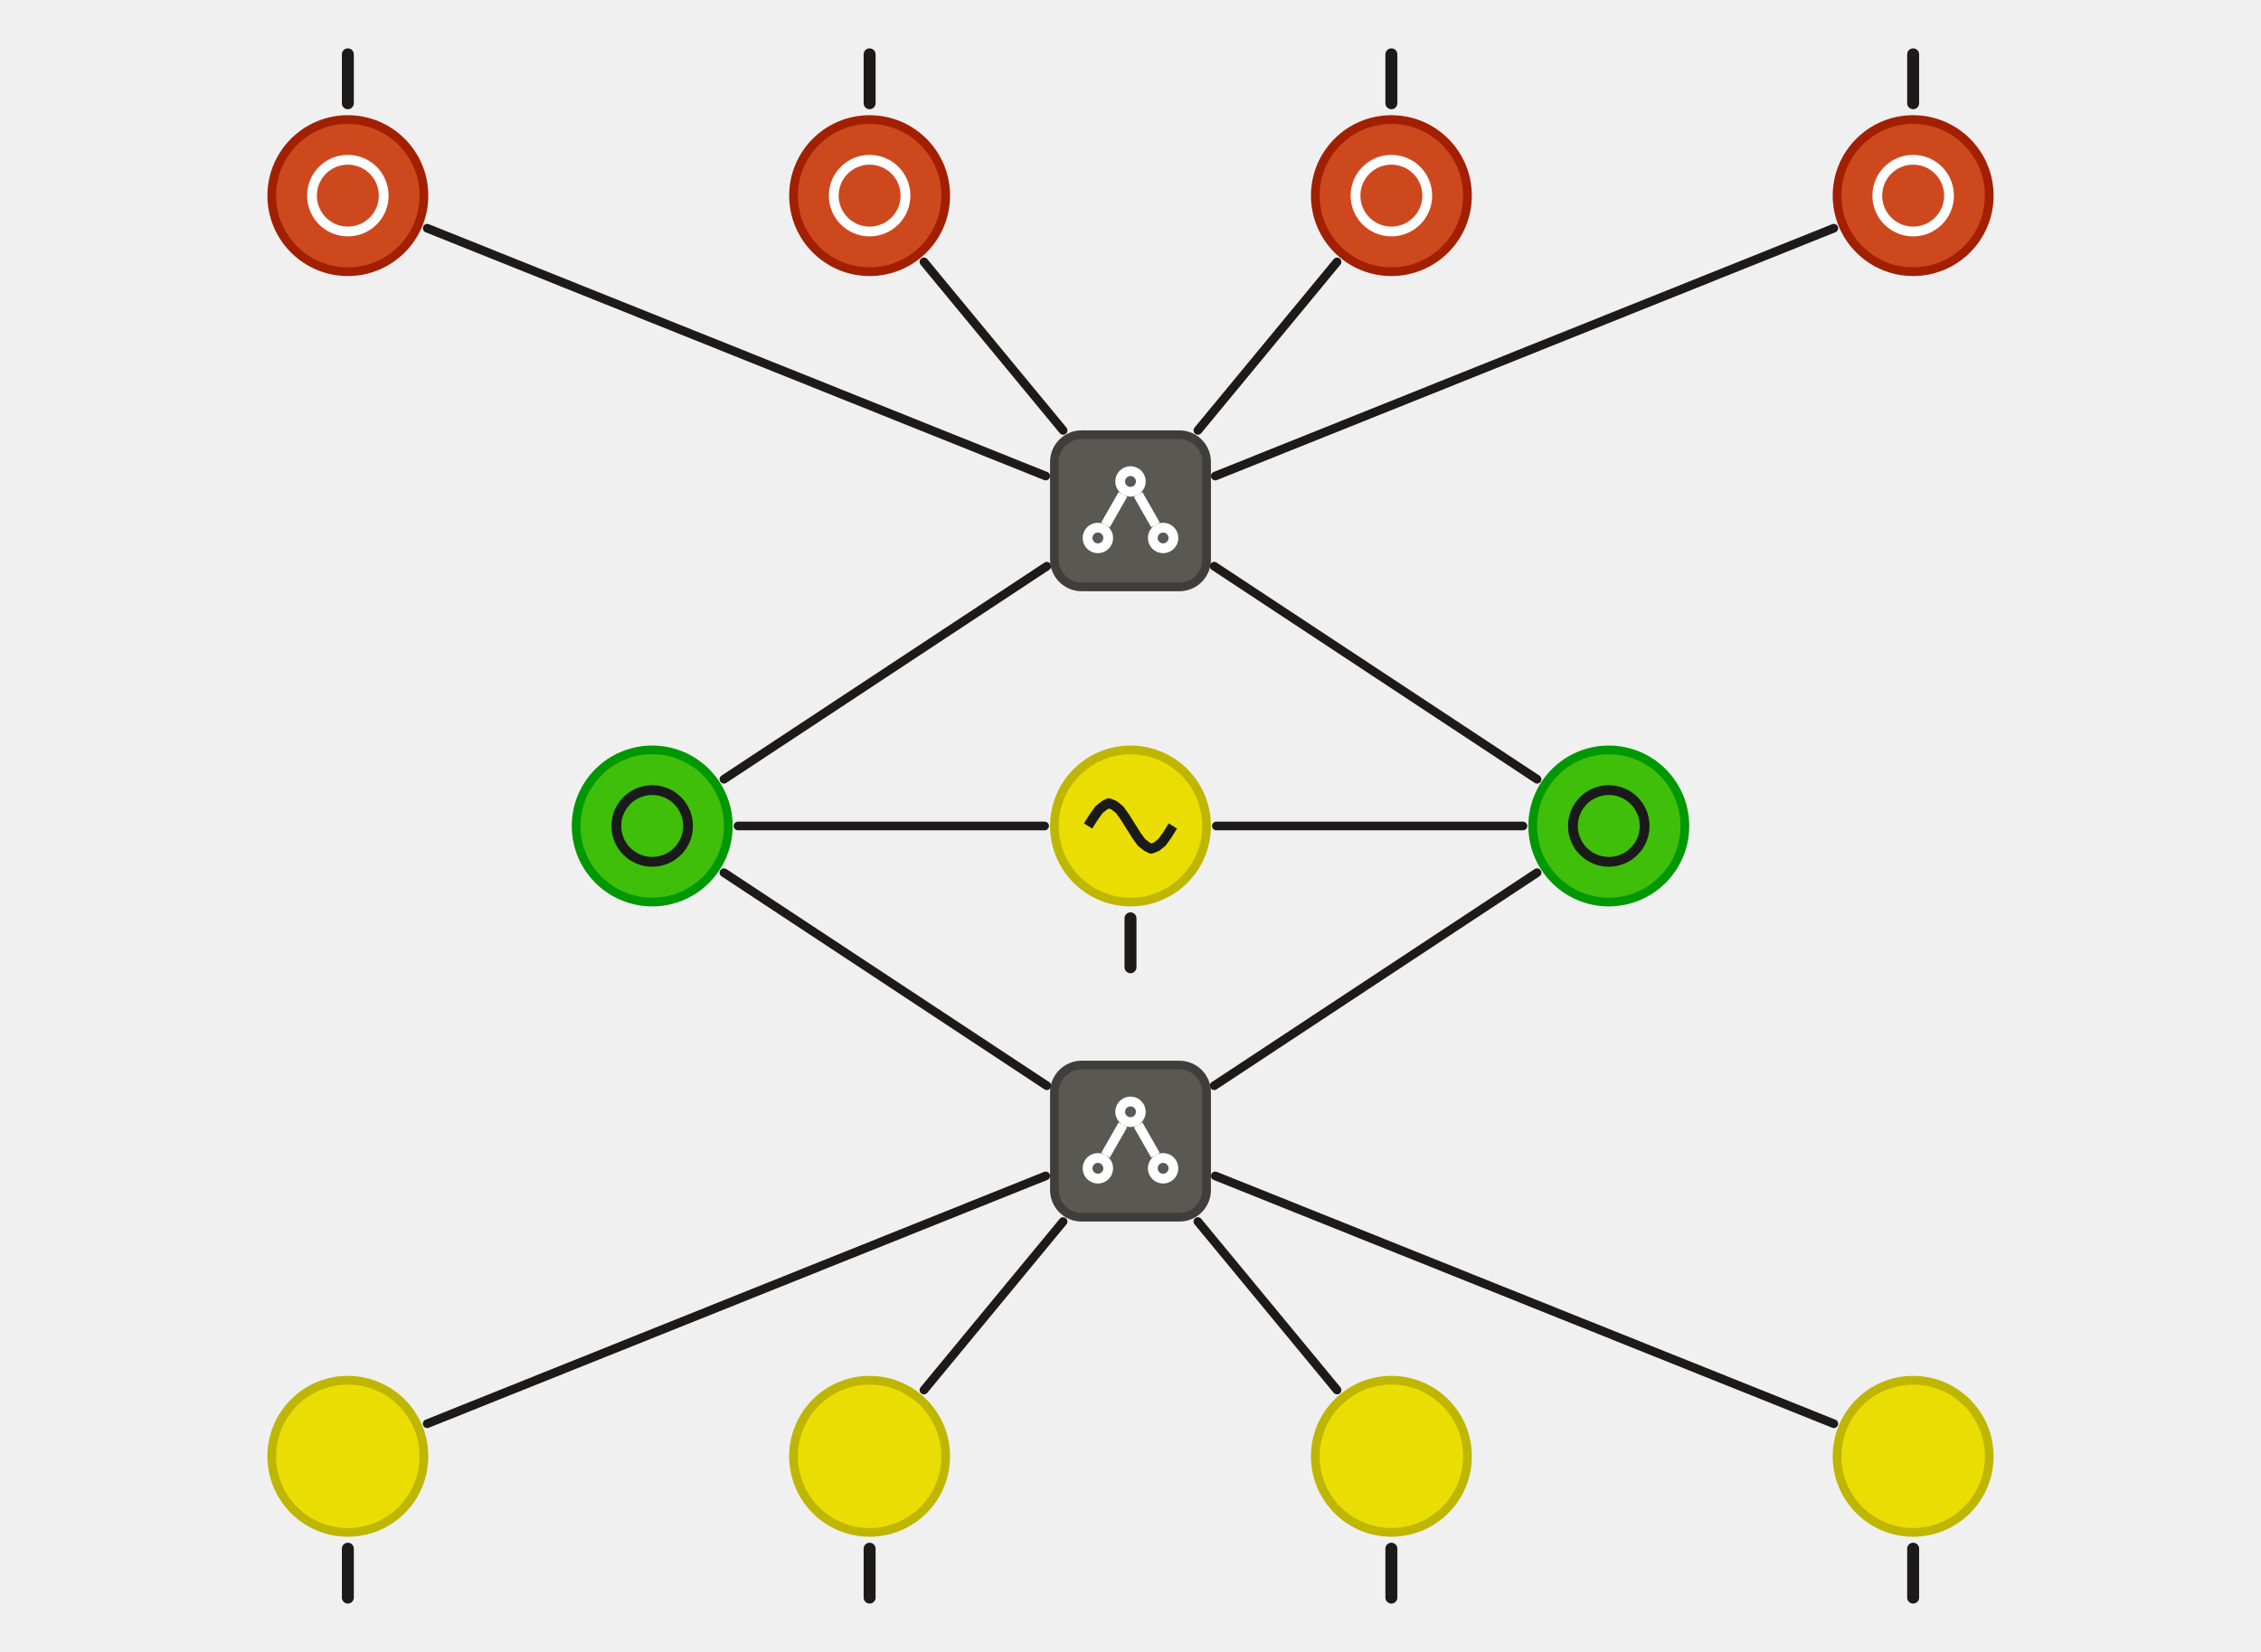
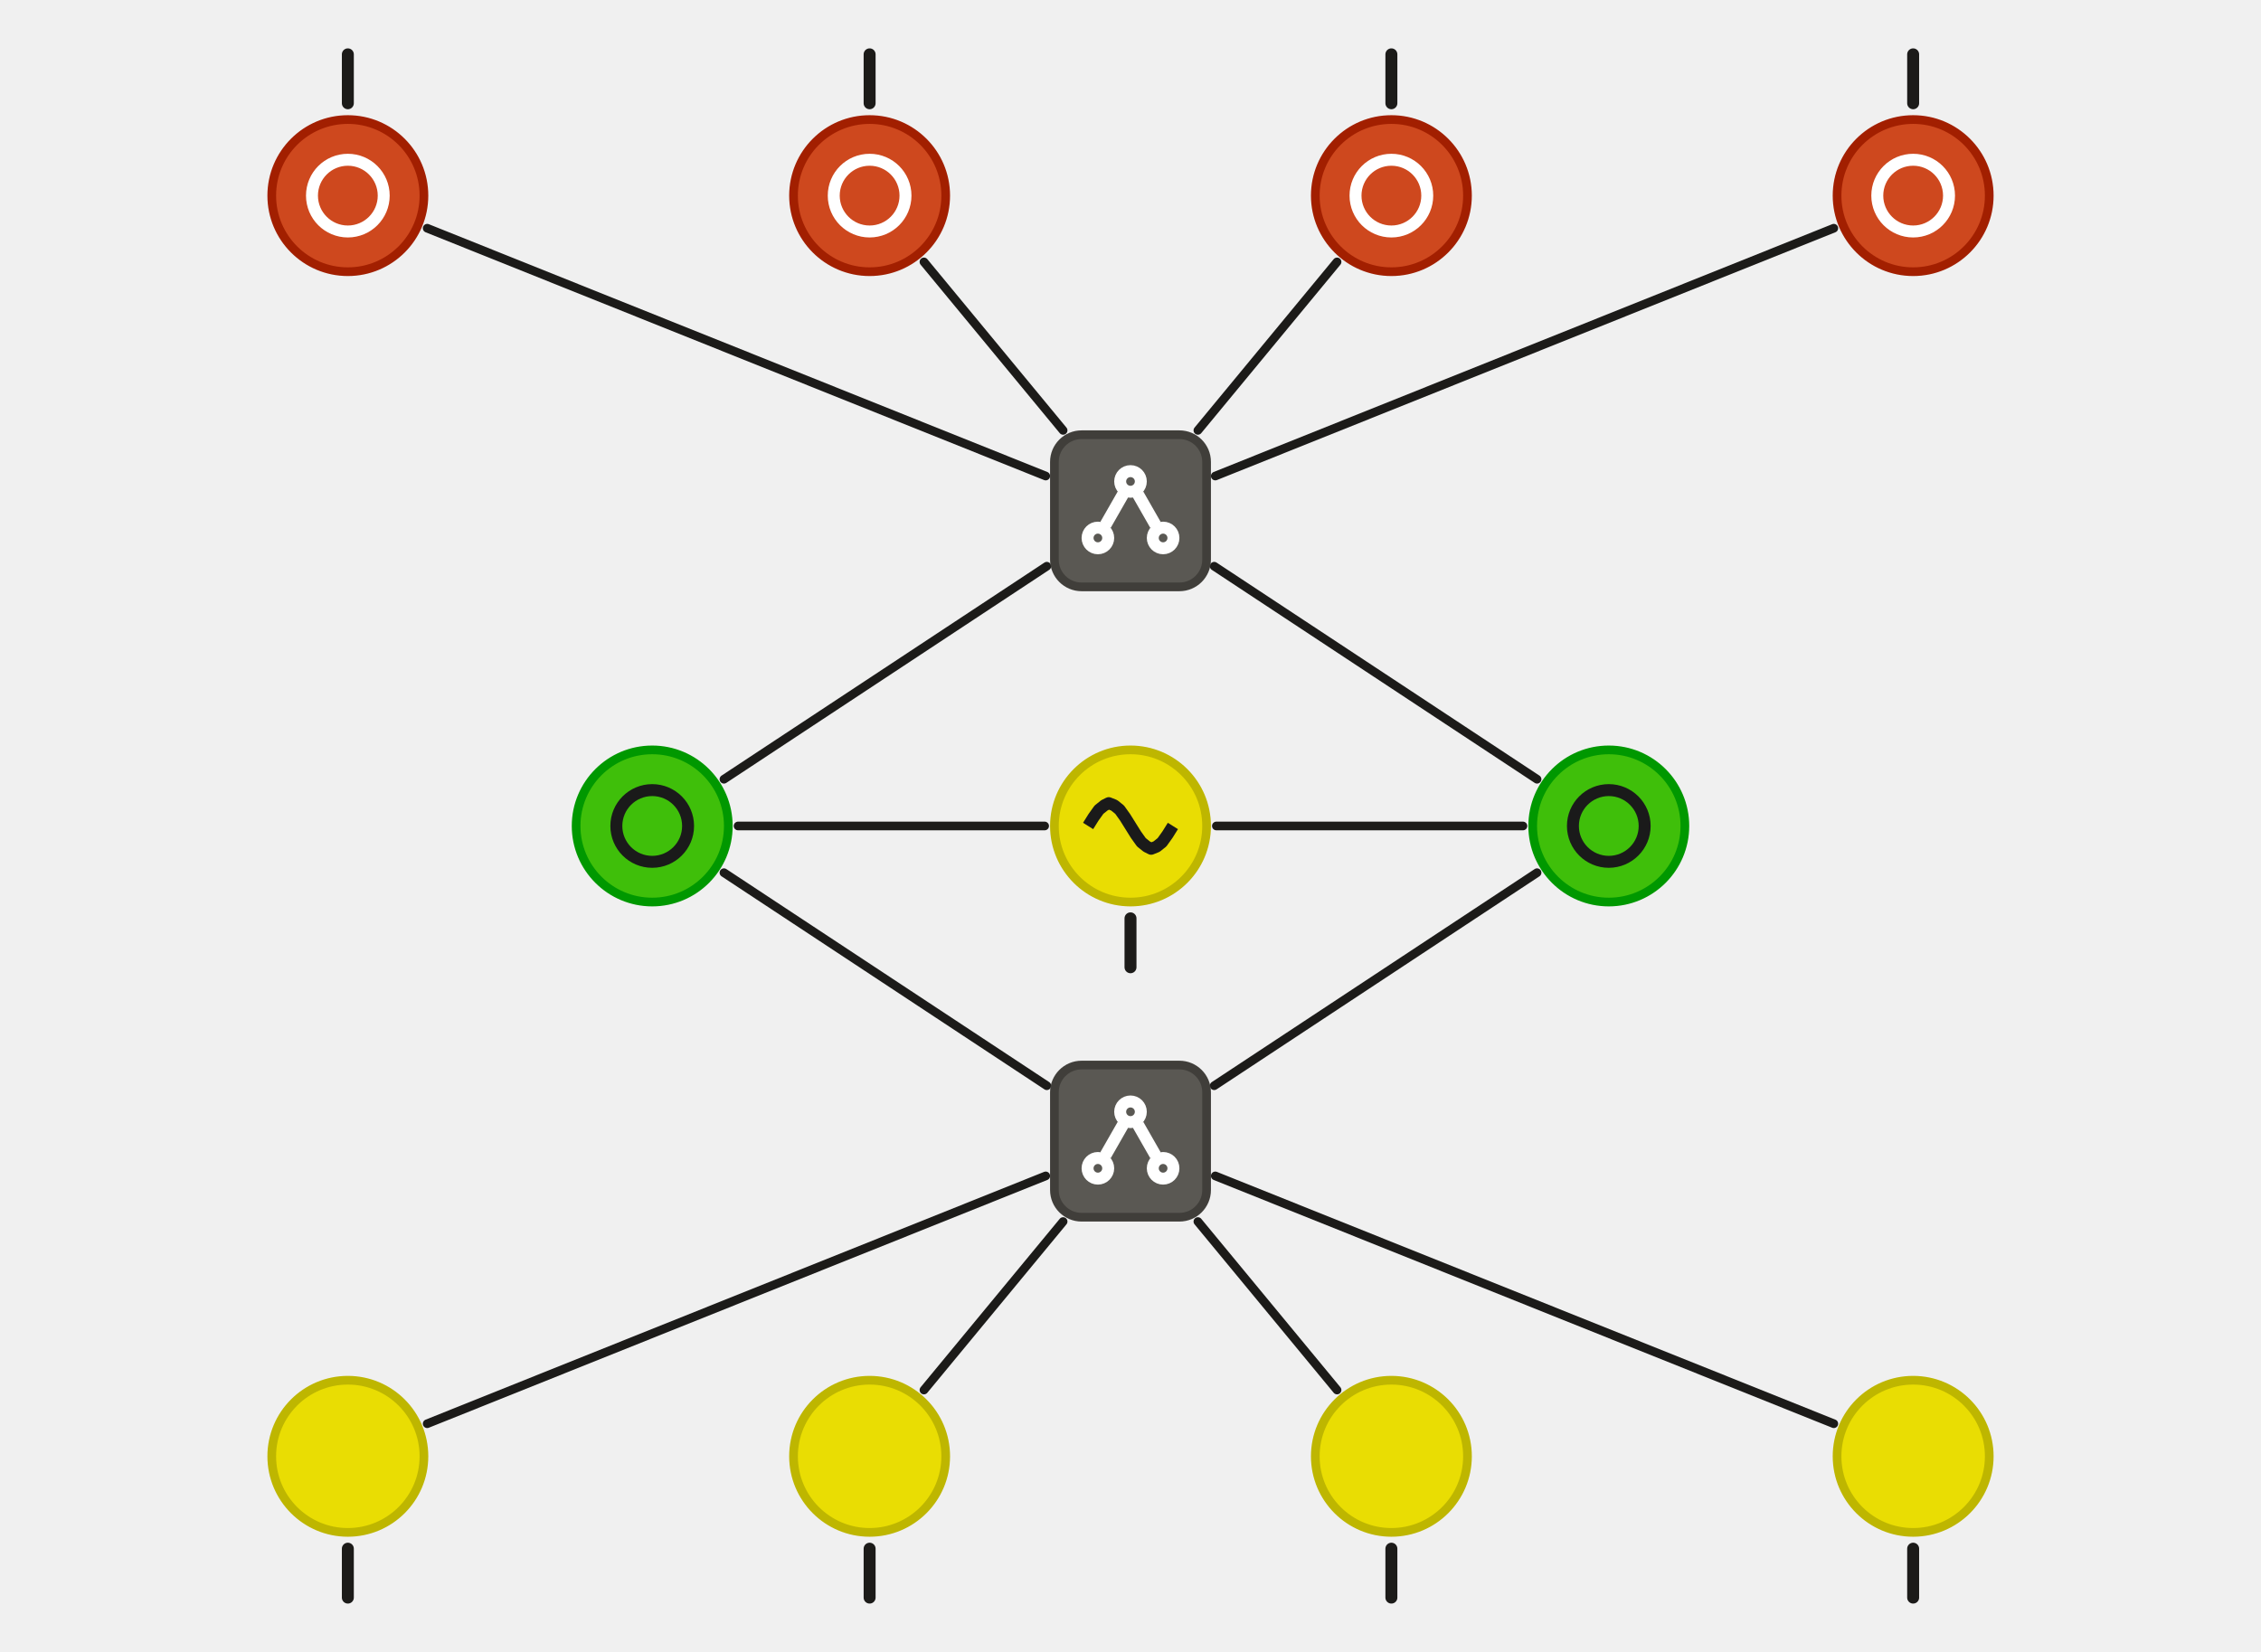
<svg xmlns="http://www.w3.org/2000/svg" viewBox="0 0 208 152" width="416" height="304" role="img">
  <defs>
    <marker id="arr-vae" viewBox="0 0 10 10" refX="8" refY="5" markerUnits="userSpaceOnUse" markerWidth="5.4" markerHeight="5.4" orient="auto-start-reverse">
      <path d="M2 1L8 5L2 9" fill="none" stroke="#1C1B19" stroke-width="1.481" stroke-linecap="round" stroke-linejoin="round" />
    </marker>
  </defs>
  <g fill="none" stroke="#1C1B19" stroke-width="0.8" stroke-linecap="round" stroke-linejoin="round">
    <line x1="39.3" y1="131" x2="96.2" y2="108.2" />
    <line x1="85" y1="127.9" x2="97.8" y2="112.4" />
    <line x1="123" y1="127.9" x2="110.2" y2="112.4" />
    <line x1="168.7" y1="131" x2="111.8" y2="108.2" />
    <line x1="96.3" y1="99.9" x2="66.6" y2="80.3" />
    <line x1="111.7" y1="99.9" x2="141.4" y2="80.3" />
    <line x1="66.6" y1="71.7" x2="96.3" y2="52.1" />
    <line x1="141.4" y1="71.7" x2="111.7" y2="52.1" />
    <line x1="96.2" y1="43.8" x2="39.3" y2="21" />
    <line x1="97.8" y1="39.6" x2="85" y2="24.1" />
    <line x1="110.2" y1="39.6" x2="123" y2="24.1" />
    <line x1="111.8" y1="43.8" x2="168.7" y2="21" />
    <line x1="96.1" y1="76" x2="67.9" y2="76" />
    <line x1="111.9" y1="76" x2="140.1" y2="76" />
  </g>
  <circle cx="32" cy="134" r="7" fill="#E9DD03" stroke="#BEB600" stroke-width="0.8" />
  <g stroke="#1C1B19" stroke-width="1.1" stroke-linecap="round">
    <line x1="32" y1="142.5" x2="32" y2="147" />
  </g>
  <circle cx="80" cy="134" r="7" fill="#E9DD03" stroke="#BEB600" stroke-width="0.8" />
  <g stroke="#1C1B19" stroke-width="1.1" stroke-linecap="round">
    <line x1="80" y1="142.5" x2="80" y2="147" />
  </g>
  <circle cx="128" cy="134" r="7" fill="#E9DD03" stroke="#BEB600" stroke-width="0.8" />
  <g stroke="#1C1B19" stroke-width="1.1" stroke-linecap="round">
    <line x1="128" y1="142.5" x2="128" y2="147" />
  </g>
  <circle cx="176" cy="134" r="7" fill="#E9DD03" stroke="#BEB600" stroke-width="0.8" />
  <g stroke="#1C1B19" stroke-width="1.1" stroke-linecap="round">
    <line x1="176" y1="142.5" x2="176" y2="147" />
  </g>
  <circle cx="104" cy="76" r="7" fill="#E9DD03" stroke="#BEB600" stroke-width="0.8" />
-   <g fill="none" stroke="#1A1A1A" stroke-width="0.9" stroke-linejoin="round">
+   <g fill="none" stroke="#1A1A1A" stroke-width="1.1" stroke-linejoin="round">
    <path d="M100.1,76 L100.6,75.2 L101.1,74.5 L101.6,74.1 L102,73.9 L102.5,74.1 L103,74.5 L103.5,75.2 L104,76 L104.5,76.8 L105,77.5 L105.5,77.9 L105.9,78.1 L106.4,77.9 L106.9,77.5 L107.4,76.8 L107.9,76" />
  </g>
  <g stroke="#1C1B19" stroke-width="1.1" stroke-linecap="round">
    <line x1="104" y1="84.5" x2="104" y2="89" />
  </g>
  <circle cx="60" cy="76" r="7" fill="#3FBF0A" stroke="#009800" stroke-width="0.8" />
-   <g fill="none" stroke="#1A1A1A" stroke-width="0.9" stroke-linejoin="round">
+   <g fill="none" stroke="#1A1A1A" stroke-width="1.1" stroke-linejoin="round">
    <circle cx="60" cy="76" r="3.3" />
  </g>
  <circle cx="148" cy="76" r="7" fill="#3FBF0A" stroke="#009800" stroke-width="0.8" />
-   <g fill="none" stroke="#1A1A1A" stroke-width="0.9" stroke-linejoin="round">
+   <g fill="none" stroke="#1A1A1A" stroke-width="1.1" stroke-linejoin="round">
    <circle cx="148" cy="76" r="3.3" />
  </g>
  <rect x="97" y="98" width="14" height="14" rx="2.5" fill="#5A5853" stroke="#403E3A" stroke-width="0.8" />
-   <g fill="none" stroke="#FFFFFF" stroke-width="0.9" stroke-linejoin="round">
+   <g fill="none" stroke="#FFFFFF" stroke-width="1.1" stroke-linejoin="round">
    <path d="M101.7,106.3 L103.3,103.5" />
    <path d="M106.3,106.3 L104.7,103.5" />
    <circle cx="104" cy="102.3" r="0.95" />
    <circle cx="101" cy="107.5" r="0.95" />
    <circle cx="107" cy="107.5" r="0.95" />
  </g>
  <rect x="97" y="40" width="14" height="14" rx="2.5" fill="#5A5853" stroke="#403E3A" stroke-width="0.8" />
-   <g fill="none" stroke="#FFFFFF" stroke-width="0.9" stroke-linejoin="round">
+   <g fill="none" stroke="#FFFFFF" stroke-width="1.1" stroke-linejoin="round">
    <path d="M101.7,48.3 L103.3,45.5" />
    <path d="M106.3,48.3 L104.7,45.5" />
    <circle cx="104" cy="44.3" r="0.95" />
    <circle cx="101" cy="49.5" r="0.95" />
    <circle cx="107" cy="49.5" r="0.95" />
  </g>
  <circle cx="32" cy="18" r="7" fill="#CE481E" stroke="#A21F00" stroke-width="0.8" />
-   <g fill="none" stroke="#FFFFFF" stroke-width="0.9" stroke-linejoin="round">
+   <g fill="none" stroke="#FFFFFF" stroke-width="1.1" stroke-linejoin="round">
    <circle cx="32" cy="18" r="3.3" />
  </g>
  <g stroke="#1C1B19" stroke-width="1.1" stroke-linecap="round">
    <line x1="32" y1="9.5" x2="32" y2="5" />
  </g>
  <circle cx="80" cy="18" r="7" fill="#CE481E" stroke="#A21F00" stroke-width="0.8" />
-   <g fill="none" stroke="#FFFFFF" stroke-width="0.9" stroke-linejoin="round">
+   <g fill="none" stroke="#FFFFFF" stroke-width="1.1" stroke-linejoin="round">
    <circle cx="80" cy="18" r="3.3" />
  </g>
  <g stroke="#1C1B19" stroke-width="1.1" stroke-linecap="round">
    <line x1="80" y1="9.5" x2="80" y2="5" />
  </g>
  <circle cx="128" cy="18" r="7" fill="#CE481E" stroke="#A21F00" stroke-width="0.8" />
-   <g fill="none" stroke="#FFFFFF" stroke-width="0.9" stroke-linejoin="round">
+   <g fill="none" stroke="#FFFFFF" stroke-width="1.1" stroke-linejoin="round">
    <circle cx="128" cy="18" r="3.3" />
  </g>
  <g stroke="#1C1B19" stroke-width="1.1" stroke-linecap="round">
    <line x1="128" y1="9.5" x2="128" y2="5" />
  </g>
  <circle cx="176" cy="18" r="7" fill="#CE481E" stroke="#A21F00" stroke-width="0.8" />
-   <g fill="none" stroke="#FFFFFF" stroke-width="0.9" stroke-linejoin="round">
+   <g fill="none" stroke="#FFFFFF" stroke-width="1.1" stroke-linejoin="round">
    <circle cx="176" cy="18" r="3.3" />
  </g>
  <g stroke="#1C1B19" stroke-width="1.1" stroke-linecap="round">
    <line x1="176" y1="9.5" x2="176" y2="5" />
  </g>
</svg>
